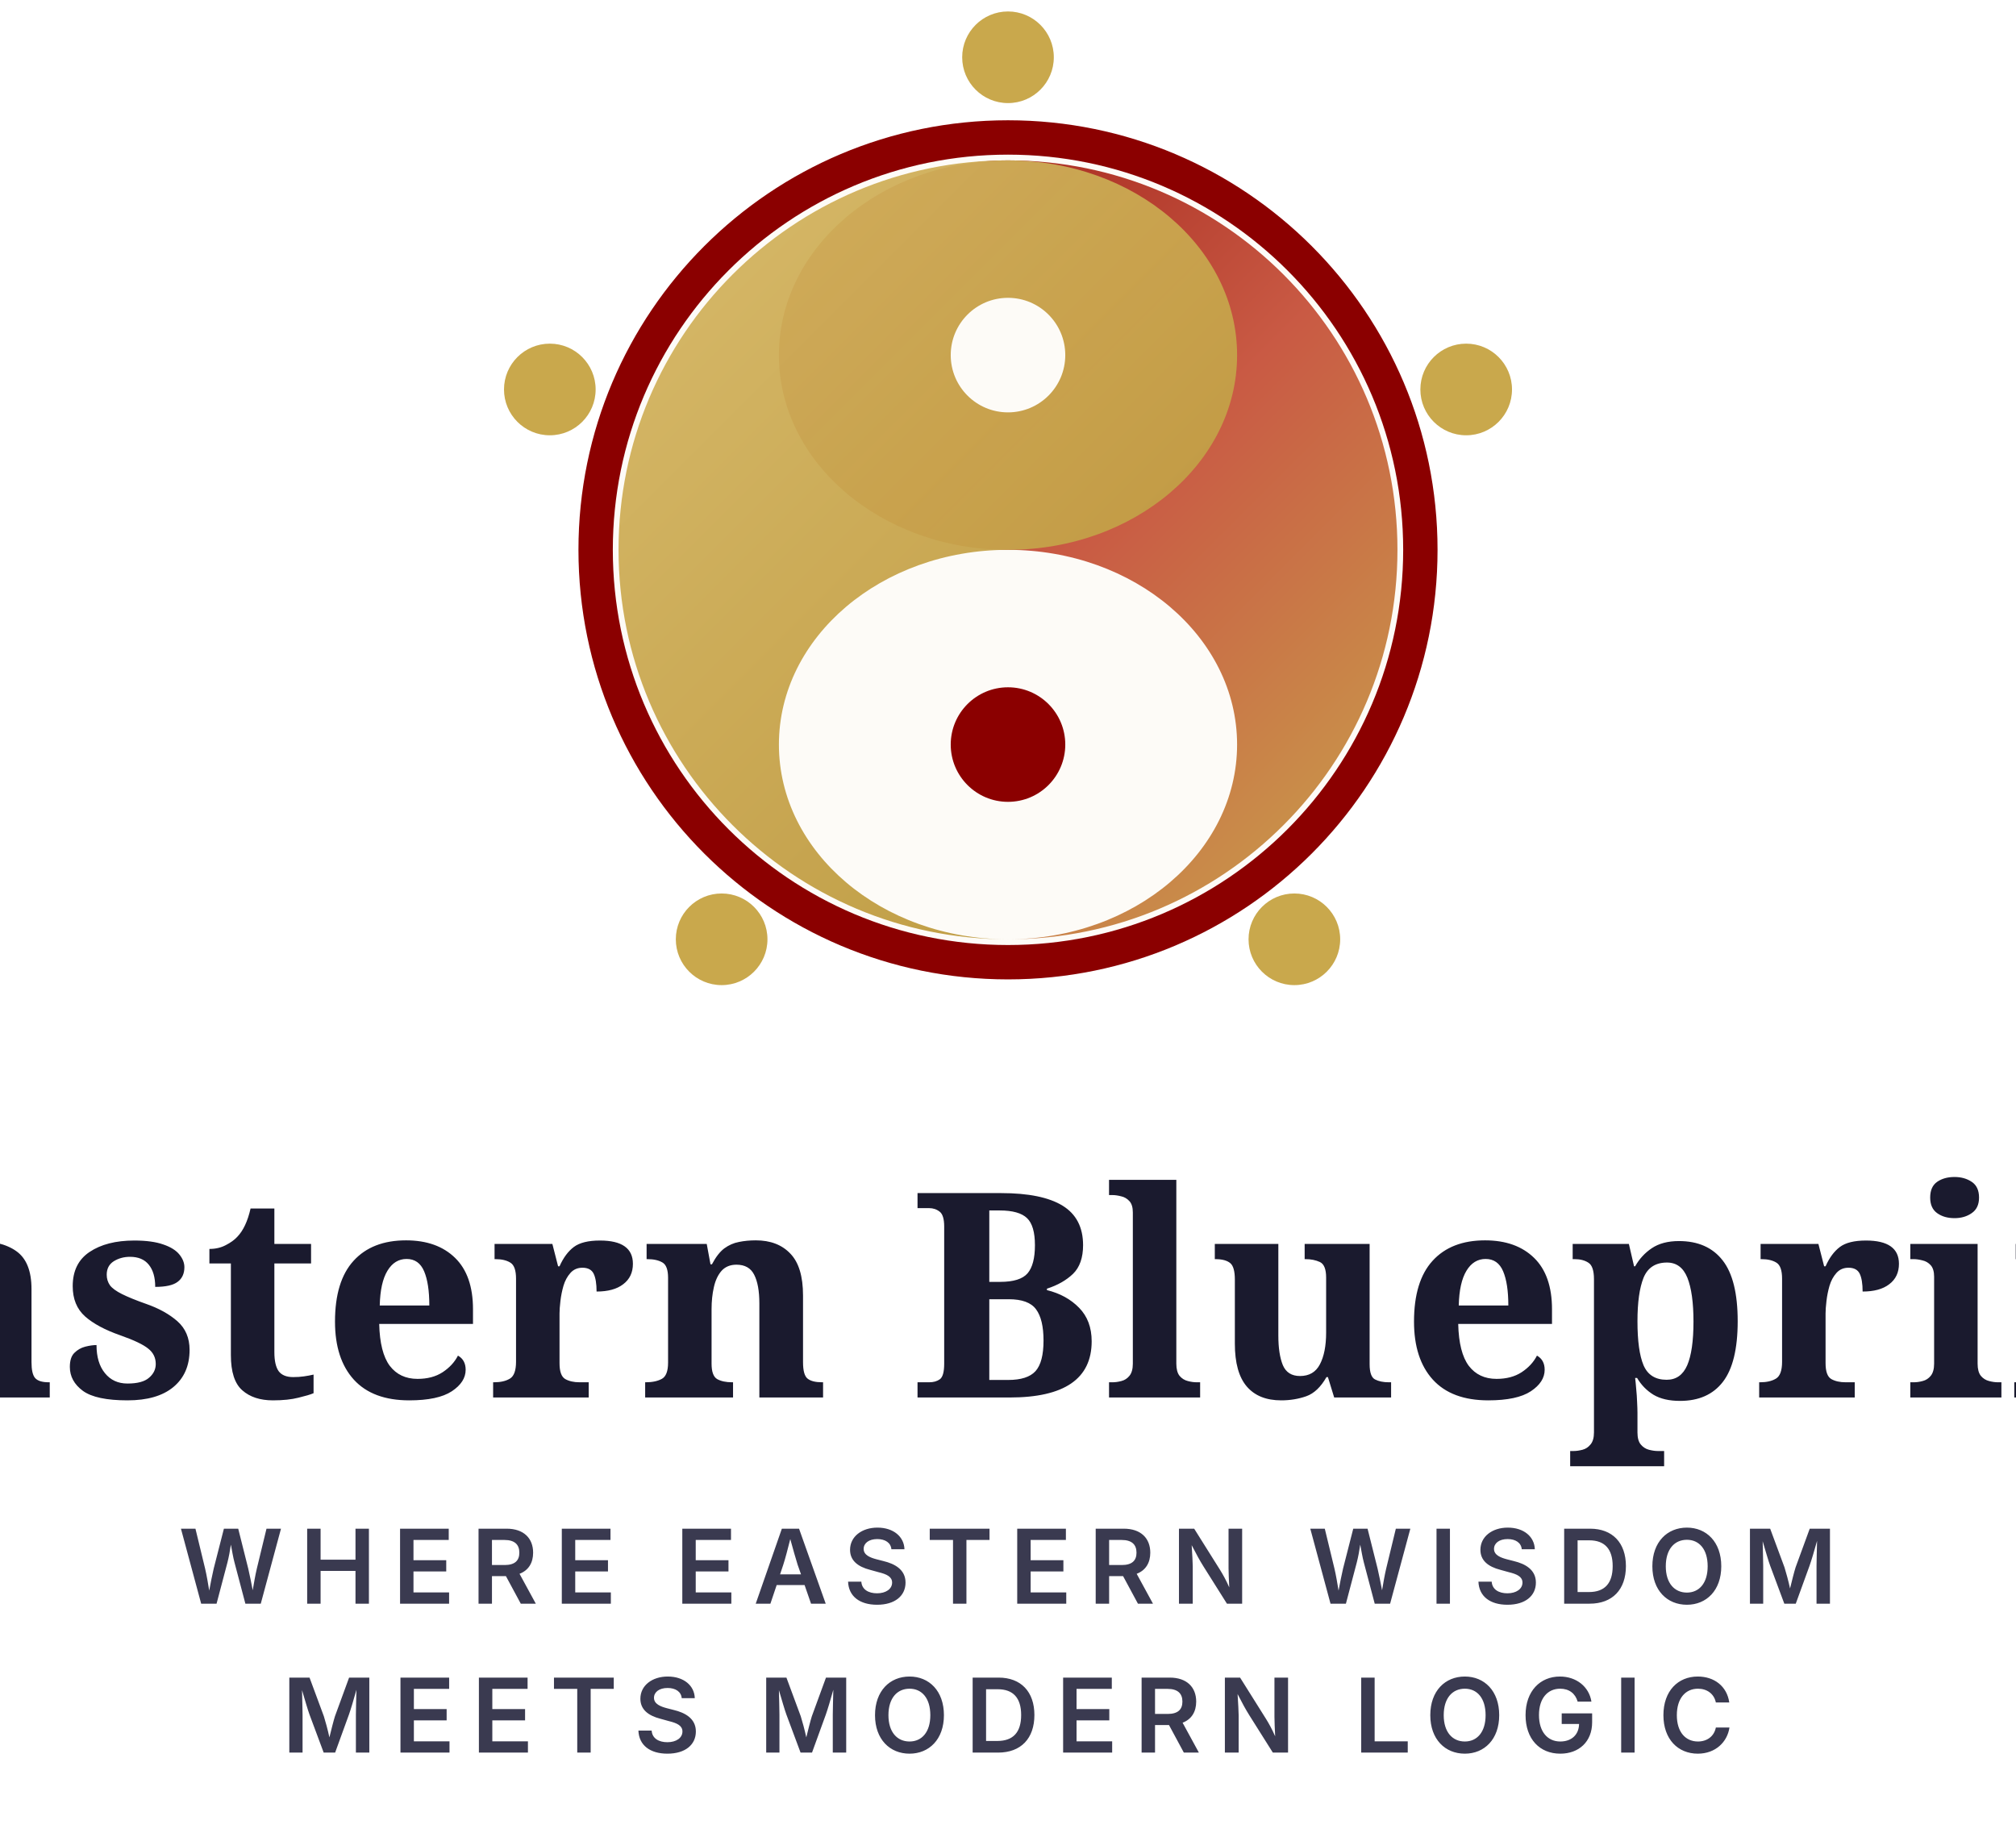
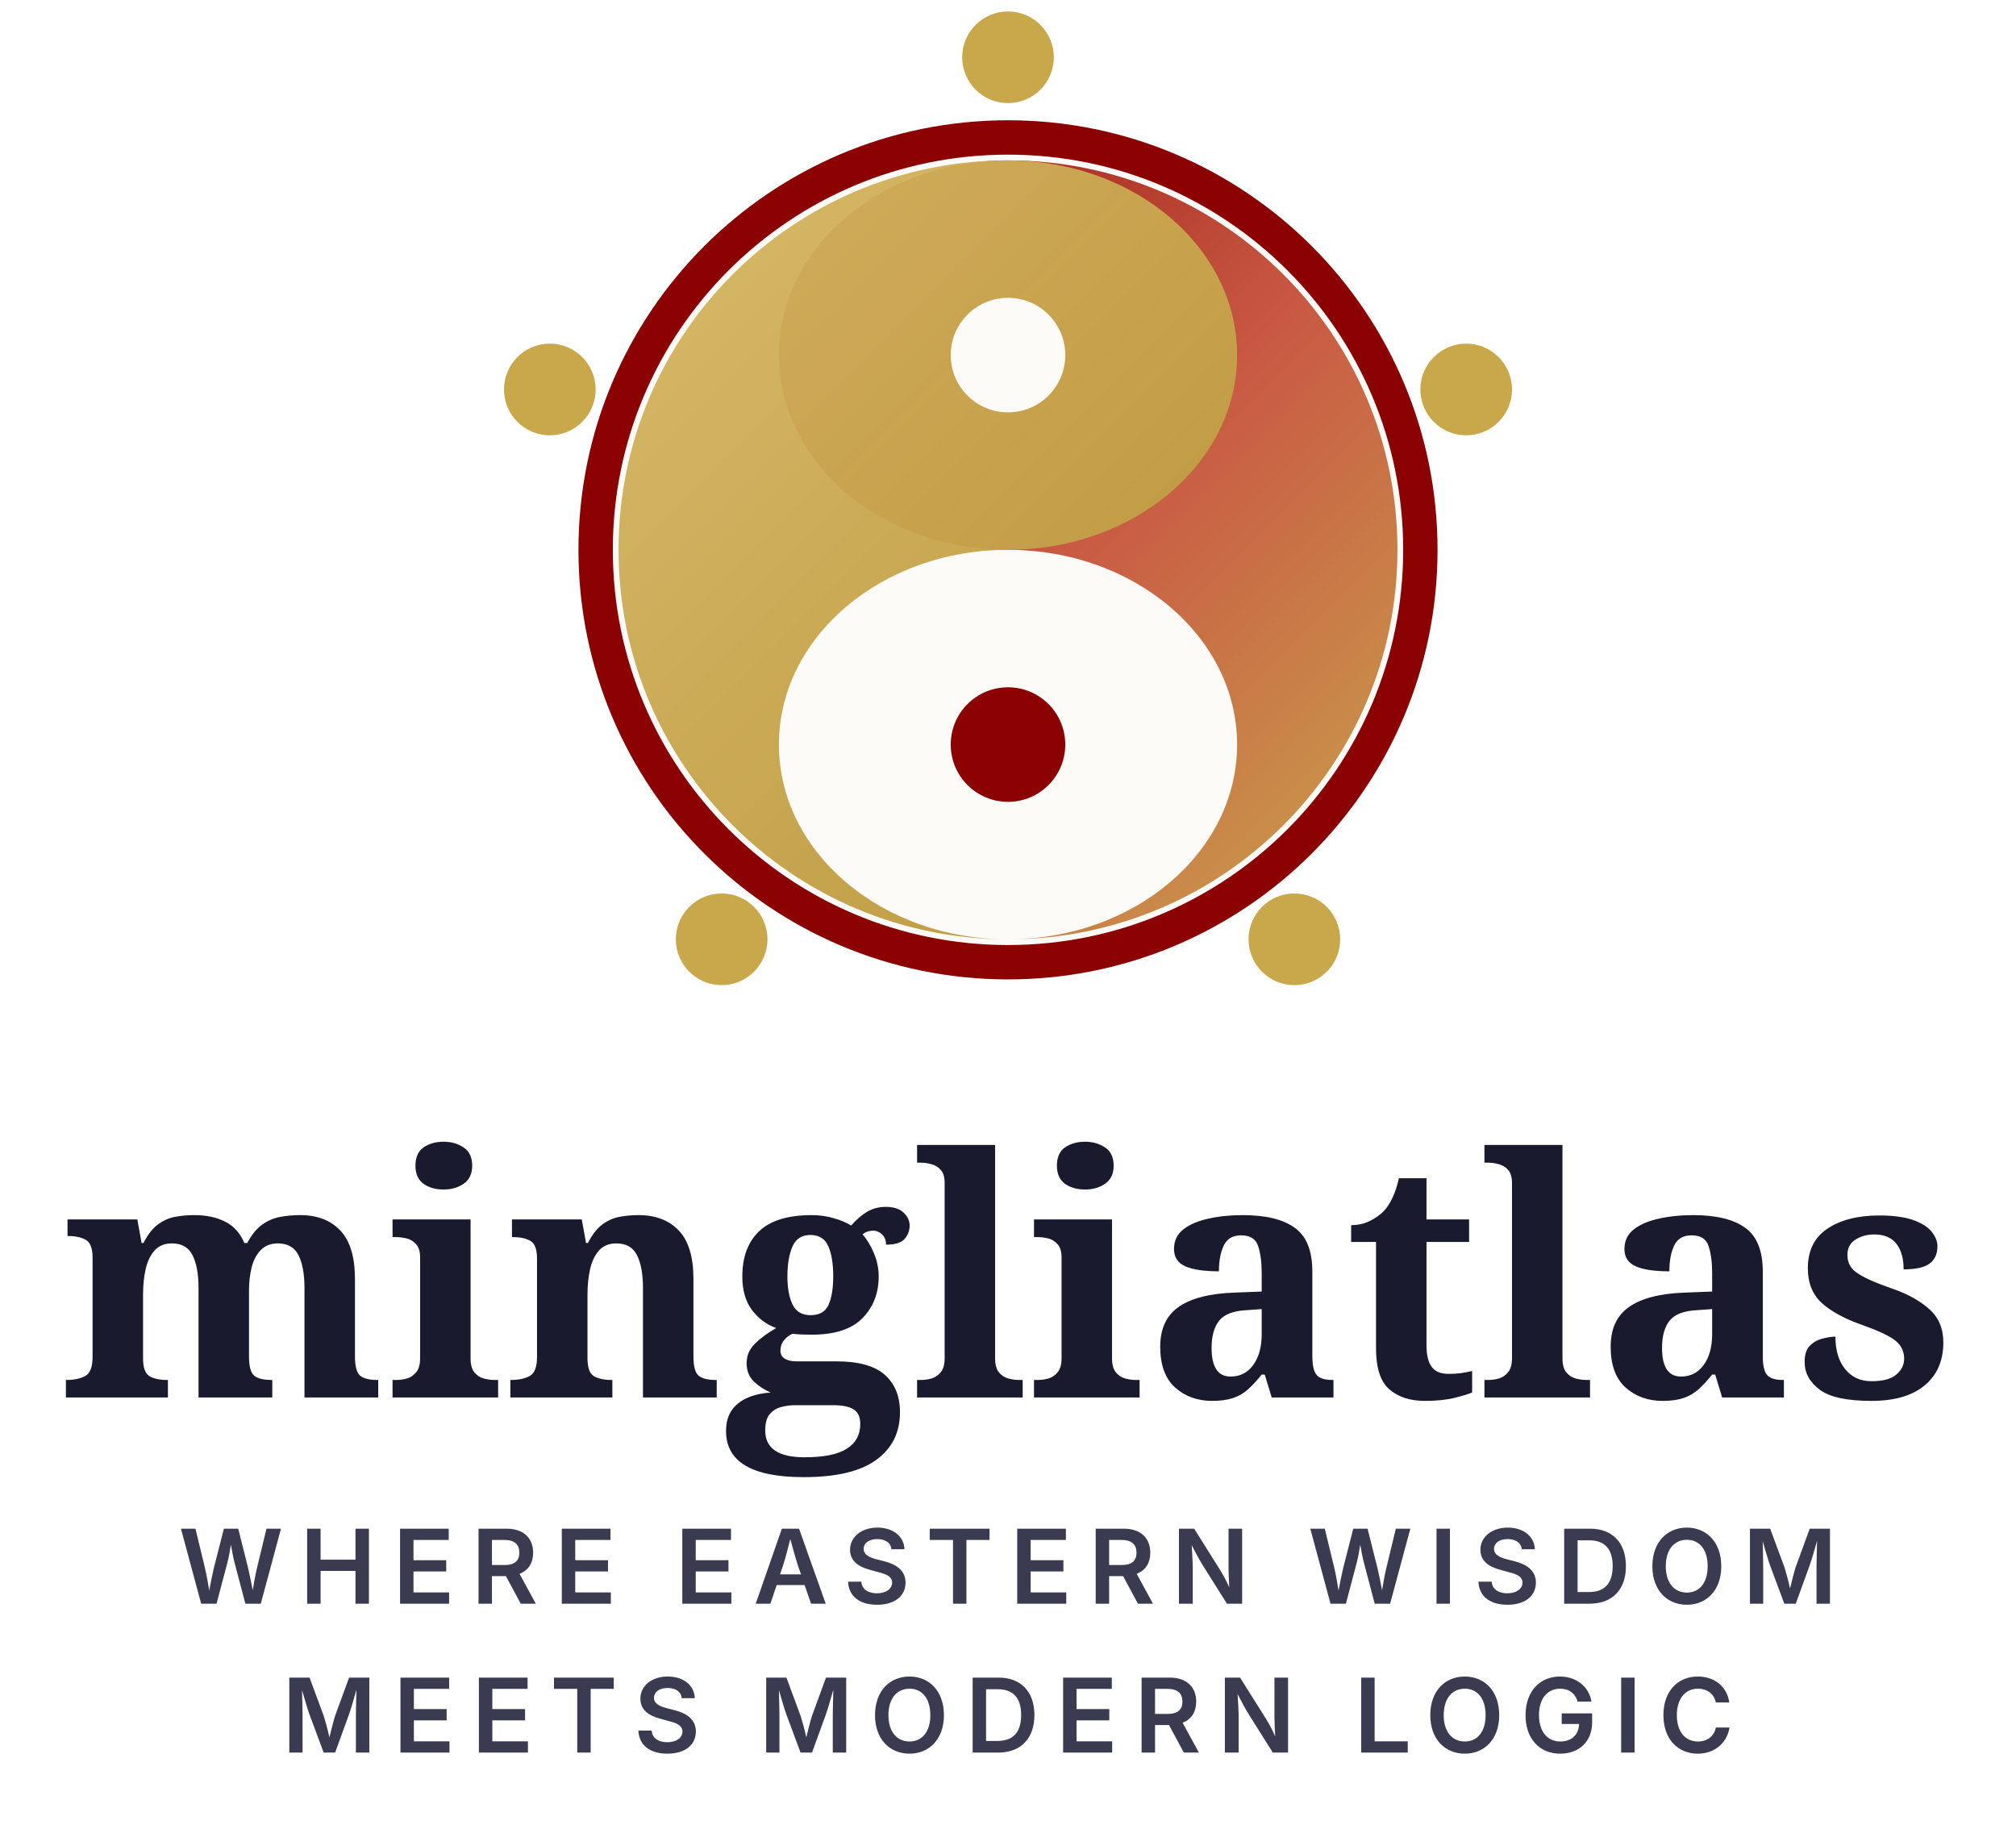
<svg xmlns="http://www.w3.org/2000/svg" width="176" height="160" viewBox="0 0 176 160" role="img" aria-labelledby="logo-vertical-title logo-vertical-desc">
  <defs>
    <linearGradient id="eb-vertical-red" x1="52" y1="10" x2="124" y2="82" gradientUnits="userSpaceOnUse">
      <stop offset="0" stop-color="#8B0000" />
      <stop offset="0.55" stop-color="#C95A44" />
      <stop offset="1" stop-color="#C9A84C" />
    </linearGradient>
    <linearGradient id="eb-vertical-gold" x1="60" y1="18" x2="116" y2="74" gradientUnits="userSpaceOnUse">
      <stop offset="0" stop-color="#D4B460" />
      <stop offset="1" stop-color="#B89335" />
    </linearGradient>
  </defs>
  <g fill="none" fill-rule="evenodd">
    <circle cx="88" cy="48" r="36" fill="#FDFBF7" stroke="#8B0000" stroke-width="3" />
    <path fill="url(#eb-vertical-red)" d="M88 14a34 34 0 1 1 0 68c11.05 0 20-7.61 20-17S99.05 48 88 48s-20-7.61-20-17 8.95-17 20-17Z" />
    <path fill="url(#eb-vertical-gold)" d="M88 14a34 34 0 0 0 0 68c-11.05 0-20-7.61-20-17s8.95-17 20-17 20-7.61 20-17-8.95-17-20-17Z" opacity="0.95" />
    <circle cx="88" cy="31" r="5" fill="#FDFBF7" />
    <circle cx="88" cy="65" r="5" fill="#8B0000" />
    <g fill="#C9A84C">
      <circle cx="88" cy="5" r="4" />
      <circle cx="128" cy="34" r="4" />
      <circle cx="113" cy="82" r="4" />
      <circle cx="63" cy="82" r="4" />
      <circle cx="48" cy="34" r="4" />
    </g>
-     <text x="88" y="122" fill="#1A1A2E" text-anchor="middle" font-family="Cormorant Garamond, Georgia, serif" font-size="25" font-weight="700" letter-spacing="0.2">Eastern Blueprint</text>
+     <text x="88" y="122" fill="#1A1A2E" text-anchor="middle" font-family="Cormorant Garamond, Georgia, serif" font-size="29" font-weight="700" letter-spacing="0">mingliatlas</text>
    <text x="88" y="140" fill="#3A3A50" text-anchor="middle" font-family="Inter, system-ui, sans-serif" font-size="9" font-weight="600" letter-spacing="1.4">WHERE EASTERN WISDOM</text>
    <text x="88" y="153" fill="#3A3A50" text-anchor="middle" font-family="Inter, system-ui, sans-serif" font-size="9" font-weight="600" letter-spacing="1.4">MEETS MODERN LOGIC</text>
  </g>
</svg>
